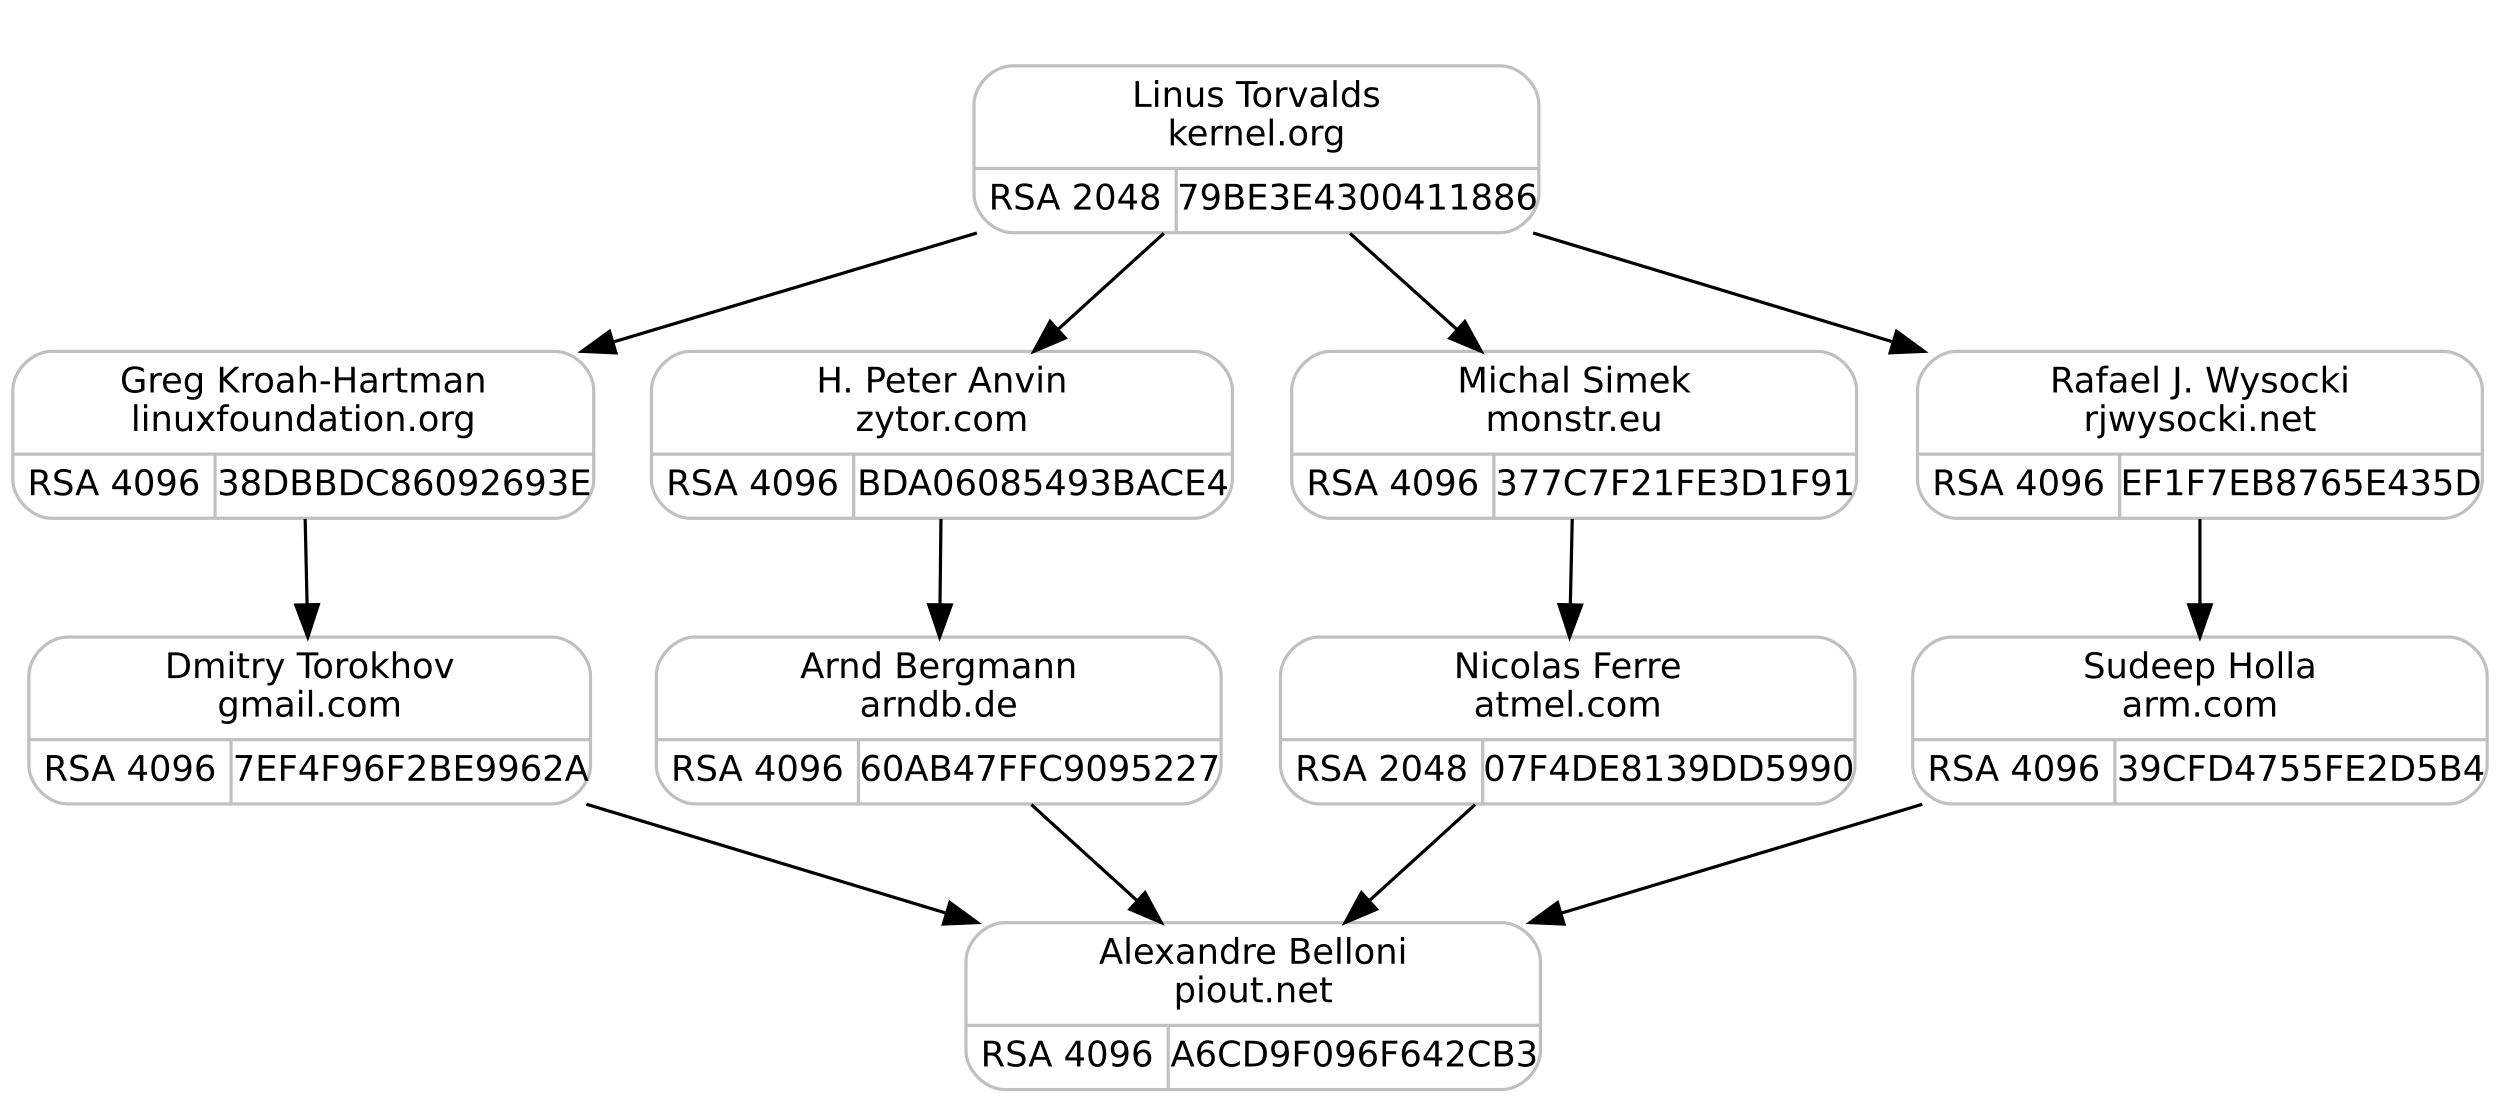
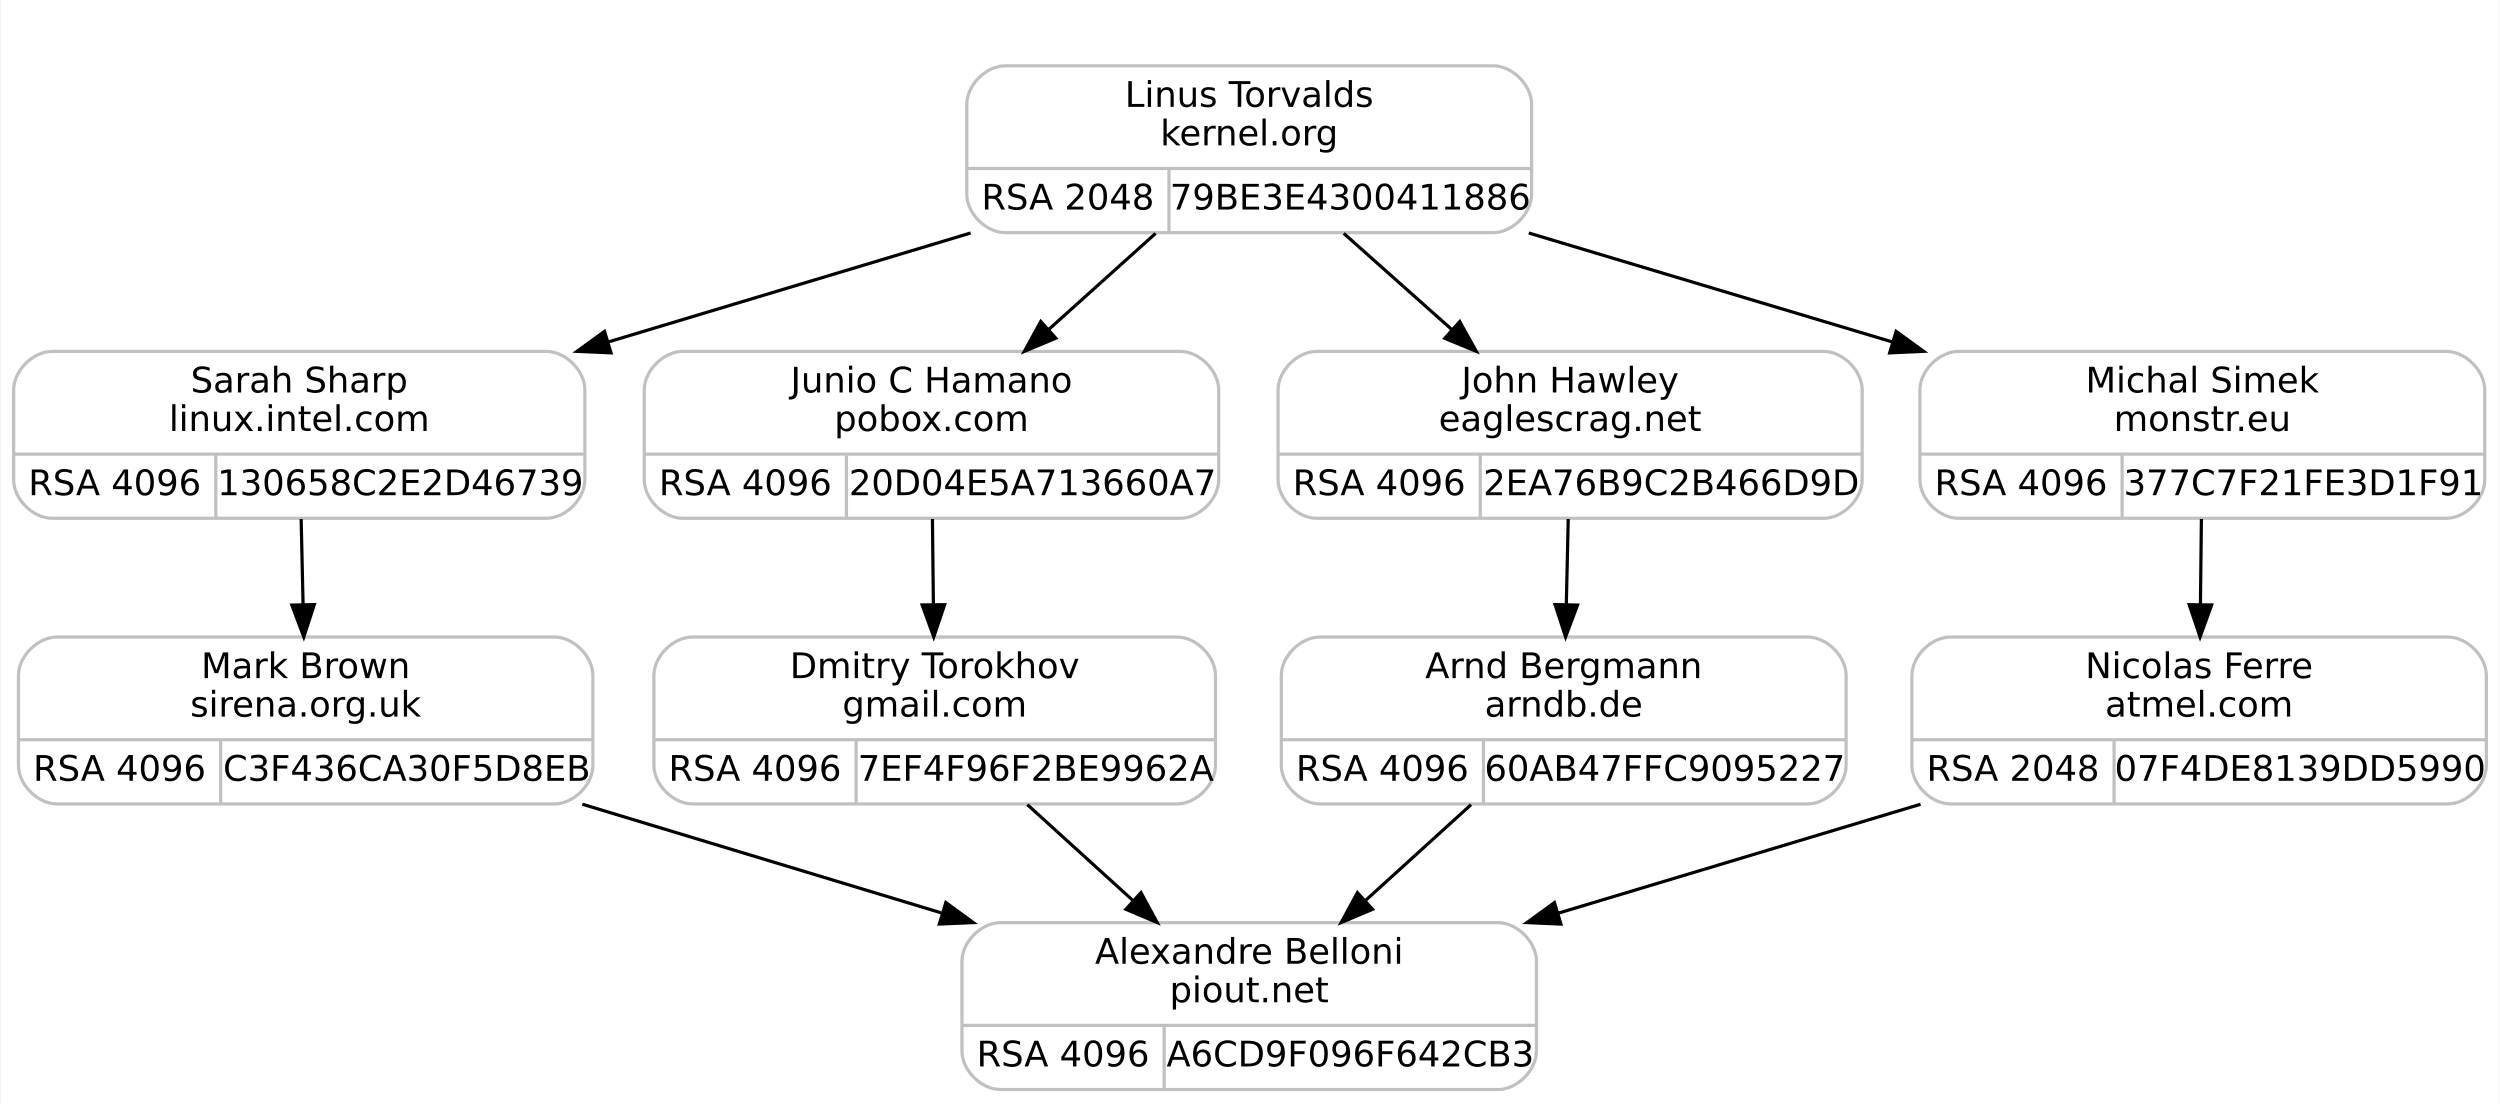
- <svg xmlns="http://www.w3.org/2000/svg" width="779pt" height="344pt" viewBox="0.00 0.00 779.00 344.00">
+ <svg xmlns="http://www.w3.org/2000/svg" width="779pt" height="344pt" viewBox="0.00 0.00 778.50 344.00">
  <g id="graph0" class="graph" transform="scale(1 1) rotate(0) translate(4 340)">
-     <polygon fill="#ffffff" stroke="transparent" points="-4,4 -4,-340 775,-340 775,4 -4,4" />
+     <polygon fill="#ffffff" stroke="transparent" points="-4,4 -4,-340 774.5,-340 774.5,4 -4,4" />
    <g id="clust1" class="cluster">
-       <polygon fill="none" stroke="#ffffff" points="291.5,-259 291.5,-328 483.5,-328 483.5,-259 291.5,-259" />
+       <polygon fill="none" stroke="#ffffff" points="289,-259 289,-328 481,-328 481,-259 289,-259" />
    </g>
    <g id="node1" class="node">
-       <path fill="none" stroke="#c0c0c0" d="M12,-178.5C12,-178.5 169,-178.5 169,-178.5 175,-178.5 181,-184.5 181,-190.5 181,-190.5 181,-218.5 181,-218.5 181,-224.5 175,-230.5 169,-230.5 169,-230.5 12,-230.5 12,-230.5 6,-230.5 0,-224.5 0,-218.5 0,-218.5 0,-190.5 0,-190.5 0,-184.5 6,-178.5 12,-178.5" />
-       <text text-anchor="middle" x="90.5" y="-217.7" font-family="droid sans,dejavu sans,helvetica" font-size="11.00" fill="#000000">Greg Kroah-Hartman</text>
-       <text text-anchor="middle" x="90.5" y="-205.7" font-family="droid sans,dejavu sans,helvetica" font-size="11.00" fill="#000000">linuxfoundation.org</text>
-       <polyline fill="none" stroke="#c0c0c0" points="0,-198.5 181,-198.5 " />
+       <path fill="none" stroke="#c0c0c0" d="M12,-178.5C12,-178.5 166,-178.5 166,-178.5 172,-178.5 178,-184.5 178,-190.5 178,-190.5 178,-218.5 178,-218.5 178,-224.5 172,-230.5 166,-230.5 166,-230.5 12,-230.5 12,-230.5 6,-230.5 0,-224.5 0,-218.5 0,-218.5 0,-190.5 0,-190.5 0,-184.5 6,-178.5 12,-178.5" />
+       <text text-anchor="middle" x="89" y="-217.7" font-family="droid sans,dejavu sans,helvetica" font-size="11.00" fill="#000000">Sarah Sharp</text>
+       <text text-anchor="middle" x="89" y="-205.7" font-family="droid sans,dejavu sans,helvetica" font-size="11.00" fill="#000000">linux.intel.com</text>
+       <polyline fill="none" stroke="#c0c0c0" points="0,-198.5 178,-198.5 " />
      <text text-anchor="middle" x="31.5" y="-185.7" font-family="droid sans,dejavu sans,helvetica" font-size="11.00" fill="#000000">RSA 4096</text>
      <polyline fill="none" stroke="#c0c0c0" points="63,-178.5 63,-198.5 " />
-       <text text-anchor="middle" x="122" y="-185.7" font-family="droid sans,dejavu sans,helvetica" font-size="11.00" fill="#000000">38DBBDC86092693E</text>
+       <text text-anchor="middle" x="120.5" y="-185.7" font-family="droid sans,dejavu sans,helvetica" font-size="11.00" fill="#000000">130658C2E2D46739</text>
    </g>
    <g id="node3" class="node">
-       <path fill="none" stroke="#c0c0c0" d="M17,-89.5C17,-89.5 168,-89.5 168,-89.5 174,-89.5 180,-95.5 180,-101.5 180,-101.5 180,-129.5 180,-129.5 180,-135.5 174,-141.5 168,-141.5 168,-141.5 17,-141.5 17,-141.5 11,-141.5 5,-135.5 5,-129.5 5,-129.5 5,-101.5 5,-101.5 5,-95.5 11,-89.5 17,-89.5" />
-       <text text-anchor="middle" x="92.5" y="-128.7" font-family="droid sans,dejavu sans,helvetica" font-size="11.00" fill="#000000">Dmitry Torokhov</text>
-       <text text-anchor="middle" x="92.5" y="-116.7" font-family="droid sans,dejavu sans,helvetica" font-size="11.00" fill="#000000">gmail.com</text>
-       <polyline fill="none" stroke="#c0c0c0" points="5,-109.5 180,-109.5 " />
-       <text text-anchor="middle" x="36.5" y="-96.7" font-family="droid sans,dejavu sans,helvetica" font-size="11.00" fill="#000000">RSA 4096</text>
-       <polyline fill="none" stroke="#c0c0c0" points="68,-89.5 68,-109.5 " />
-       <text text-anchor="middle" x="124" y="-96.7" font-family="droid sans,dejavu sans,helvetica" font-size="11.00" fill="#000000">7EF4F96F2BE9962A</text>
+       <path fill="none" stroke="#c0c0c0" d="M13.5,-89.5C13.5,-89.5 168.5,-89.5 168.5,-89.5 174.5,-89.5 180.5,-95.5 180.5,-101.5 180.5,-101.5 180.5,-129.5 180.5,-129.5 180.5,-135.5 174.5,-141.5 168.5,-141.5 168.5,-141.5 13.5,-141.5 13.5,-141.5 7.5,-141.5 1.5,-135.5 1.5,-129.5 1.5,-129.5 1.5,-101.5 1.5,-101.5 1.5,-95.5 7.5,-89.5 13.5,-89.5" />
+       <text text-anchor="middle" x="91" y="-128.7" font-family="droid sans,dejavu sans,helvetica" font-size="11.00" fill="#000000">Mark Brown</text>
+       <text text-anchor="middle" x="91" y="-116.7" font-family="droid sans,dejavu sans,helvetica" font-size="11.00" fill="#000000">sirena.org.uk</text>
+       <polyline fill="none" stroke="#c0c0c0" points="1.5,-109.5 180.5,-109.5 " />
+       <text text-anchor="middle" x="33" y="-96.7" font-family="droid sans,dejavu sans,helvetica" font-size="11.00" fill="#000000">RSA 4096</text>
+       <polyline fill="none" stroke="#c0c0c0" points="64.5,-89.5 64.5,-109.5 " />
+       <text text-anchor="middle" x="122.5" y="-96.7" font-family="droid sans,dejavu sans,helvetica" font-size="11.00" fill="#000000">C3F436CA30F5D8EB</text>
    </g>
    <g id="edge2" class="edge">
-       <path fill="none" stroke="#000000" d="M91.089,-178.278C91.276,-169.95 91.487,-160.587 91.687,-151.684" />
-       <polygon fill="#000000" stroke="#000000" points="95.189,-151.61 91.915,-141.534 88.191,-151.453 95.189,-151.61" />
+       <path fill="none" stroke="#000000" d="M89.589,-178.278C89.776,-169.95 89.987,-160.587 90.187,-151.684" />
+       <polygon fill="#000000" stroke="#000000" points="93.689,-151.61 90.415,-141.534 86.691,-151.453 93.689,-151.61" />
    </g>
    <g id="node2" class="node">
-       <path fill="none" stroke="#c0c0c0" d="M311.5,-267.5C311.5,-267.5 463.5,-267.5 463.5,-267.5 469.5,-267.5 475.5,-273.5 475.5,-279.5 475.5,-279.5 475.5,-307.5 475.5,-307.5 475.5,-313.5 469.5,-319.5 463.5,-319.5 463.5,-319.5 311.5,-319.5 311.5,-319.5 305.5,-319.5 299.5,-313.5 299.5,-307.5 299.5,-307.5 299.5,-279.5 299.5,-279.5 299.5,-273.5 305.5,-267.5 311.5,-267.5" />
-       <text text-anchor="middle" x="387.5" y="-306.7" font-family="droid sans,dejavu sans,helvetica" font-size="11.00" fill="#000000">Linus Torvalds</text>
-       <text text-anchor="middle" x="387.5" y="-294.7" font-family="droid sans,dejavu sans,helvetica" font-size="11.00" fill="#000000">kernel.org</text>
-       <polyline fill="none" stroke="#c0c0c0" points="299.5,-287.5 475.5,-287.5 " />
-       <text text-anchor="middle" x="331" y="-274.7" font-family="droid sans,dejavu sans,helvetica" font-size="11.00" fill="#000000">RSA 2048</text>
-       <polyline fill="none" stroke="#c0c0c0" points="362.5,-267.5 362.5,-287.5 " />
-       <text text-anchor="middle" x="419" y="-274.7" font-family="droid sans,dejavu sans,helvetica" font-size="11.00" fill="#000000">79BE3E4300411886</text>
+       <path fill="none" stroke="#c0c0c0" d="M309,-267.5C309,-267.5 461,-267.5 461,-267.5 467,-267.5 473,-273.5 473,-279.5 473,-279.5 473,-307.5 473,-307.5 473,-313.5 467,-319.5 461,-319.5 461,-319.5 309,-319.5 309,-319.5 303,-319.5 297,-313.5 297,-307.5 297,-307.5 297,-279.5 297,-279.5 297,-273.5 303,-267.5 309,-267.5" />
+       <text text-anchor="middle" x="385" y="-306.7" font-family="droid sans,dejavu sans,helvetica" font-size="11.00" fill="#000000">Linus Torvalds</text>
+       <text text-anchor="middle" x="385" y="-294.7" font-family="droid sans,dejavu sans,helvetica" font-size="11.00" fill="#000000">kernel.org</text>
+       <polyline fill="none" stroke="#c0c0c0" points="297,-287.5 473,-287.5 " />
+       <text text-anchor="middle" x="328.5" y="-274.7" font-family="droid sans,dejavu sans,helvetica" font-size="11.00" fill="#000000">RSA 2048</text>
+       <polyline fill="none" stroke="#c0c0c0" points="360,-267.5 360,-287.5 " />
+       <text text-anchor="middle" x="416.5" y="-274.7" font-family="droid sans,dejavu sans,helvetica" font-size="11.00" fill="#000000">79BE3E4300411886</text>
    </g>
    <g id="edge1" class="edge">
-       <path fill="none" stroke="#000000" d="M300.397,-267.398C264.808,-256.734 223.51,-244.358 187.008,-233.42" />
-       <polygon fill="#000000" stroke="#000000" points="187.929,-230.042 177.345,-230.524 185.919,-236.748 187.929,-230.042" />
+       <path fill="none" stroke="#000000" d="M298.19,-267.398C262.722,-256.734 221.562,-244.358 185.183,-233.42" />
+       <polygon fill="#000000" stroke="#000000" points="186.137,-230.052 175.552,-230.524 184.121,-236.756 186.137,-230.052" />
    </g>
    <g id="node5" class="node">
-       <path fill="none" stroke="#c0c0c0" d="M211,-178.5C211,-178.5 368,-178.5 368,-178.5 374,-178.5 380,-184.5 380,-190.5 380,-190.5 380,-218.5 380,-218.5 380,-224.5 374,-230.5 368,-230.5 368,-230.5 211,-230.5 211,-230.5 205,-230.5 199,-224.5 199,-218.5 199,-218.5 199,-190.5 199,-190.5 199,-184.5 205,-178.5 211,-178.5" />
-       <text text-anchor="middle" x="289.5" y="-217.7" font-family="droid sans,dejavu sans,helvetica" font-size="11.00" fill="#000000">H. Peter Anvin</text>
-       <text text-anchor="middle" x="289.5" y="-205.7" font-family="droid sans,dejavu sans,helvetica" font-size="11.00" fill="#000000">zytor.com</text>
-       <polyline fill="none" stroke="#c0c0c0" points="199,-198.5 380,-198.5 " />
-       <text text-anchor="middle" x="230.5" y="-185.7" font-family="droid sans,dejavu sans,helvetica" font-size="11.00" fill="#000000">RSA 4096</text>
-       <polyline fill="none" stroke="#c0c0c0" points="262,-178.5 262,-198.5 " />
-       <text text-anchor="middle" x="321" y="-185.7" font-family="droid sans,dejavu sans,helvetica" font-size="11.00" fill="#000000">BDA06085493BACE4</text>
+       <path fill="none" stroke="#c0c0c0" d="M208.5,-178.5C208.5,-178.5 363.5,-178.5 363.5,-178.5 369.5,-178.5 375.5,-184.5 375.5,-190.5 375.5,-190.5 375.5,-218.5 375.5,-218.5 375.5,-224.5 369.5,-230.5 363.5,-230.5 363.5,-230.5 208.5,-230.5 208.5,-230.5 202.5,-230.5 196.5,-224.5 196.5,-218.5 196.5,-218.5 196.5,-190.5 196.5,-190.5 196.5,-184.5 202.5,-178.5 208.5,-178.5" />
+       <text text-anchor="middle" x="286" y="-217.7" font-family="droid sans,dejavu sans,helvetica" font-size="11.00" fill="#000000">Junio C Hamano</text>
+       <text text-anchor="middle" x="286" y="-205.7" font-family="droid sans,dejavu sans,helvetica" font-size="11.00" fill="#000000">pobox.com</text>
+       <polyline fill="none" stroke="#c0c0c0" points="196.5,-198.5 375.5,-198.5 " />
+       <text text-anchor="middle" x="228" y="-185.7" font-family="droid sans,dejavu sans,helvetica" font-size="11.00" fill="#000000">RSA 4096</text>
+       <polyline fill="none" stroke="#c0c0c0" points="259.5,-178.5 259.5,-198.5 " />
+       <text text-anchor="middle" x="317.5" y="-185.7" font-family="droid sans,dejavu sans,helvetica" font-size="11.00" fill="#000000">20D04E5A713660A7</text>
    </g>
    <g id="edge4" class="edge">
-       <path fill="none" stroke="#000000" d="M358.627,-267.278C348.359,-257.954 336.664,-247.333 325.851,-237.513" />
-       <polygon fill="#000000" stroke="#000000" points="327.923,-234.666 318.167,-230.534 323.217,-239.848 327.923,-234.666" />
+       <path fill="none" stroke="#000000" d="M355.832,-267.278C345.359,-257.863 333.416,-247.126 322.404,-237.227" />
+       <polygon fill="#000000" stroke="#000000" points="324.736,-234.617 314.959,-230.534 320.056,-239.822 324.736,-234.617" />
    </g>
    <g id="node7" class="node">
-       <path fill="none" stroke="#c0c0c0" d="M410.5,-178.5C410.5,-178.5 562.5,-178.5 562.5,-178.5 568.5,-178.5 574.5,-184.5 574.5,-190.5 574.5,-190.5 574.5,-218.5 574.5,-218.5 574.5,-224.5 568.5,-230.5 562.5,-230.5 562.5,-230.5 410.5,-230.5 410.5,-230.5 404.5,-230.5 398.5,-224.5 398.5,-218.5 398.5,-218.5 398.5,-190.5 398.5,-190.5 398.5,-184.5 404.5,-178.5 410.5,-178.5" />
-       <text text-anchor="middle" x="486.5" y="-217.7" font-family="droid sans,dejavu sans,helvetica" font-size="11.00" fill="#000000">Michal Simek</text>
-       <text text-anchor="middle" x="486.5" y="-205.7" font-family="droid sans,dejavu sans,helvetica" font-size="11.00" fill="#000000">monstr.eu</text>
-       <polyline fill="none" stroke="#c0c0c0" points="398.5,-198.5 574.5,-198.5 " />
-       <text text-anchor="middle" x="430" y="-185.7" font-family="droid sans,dejavu sans,helvetica" font-size="11.00" fill="#000000">RSA 4096</text>
-       <polyline fill="none" stroke="#c0c0c0" points="461.5,-178.5 461.5,-198.5 " />
-       <text text-anchor="middle" x="518" y="-185.7" font-family="droid sans,dejavu sans,helvetica" font-size="11.00" fill="#000000">377C7F21FE3D1F91</text>
+       <path fill="none" stroke="#c0c0c0" d="M406,-178.5C406,-178.5 564,-178.5 564,-178.5 570,-178.5 576,-184.5 576,-190.5 576,-190.5 576,-218.5 576,-218.5 576,-224.5 570,-230.5 564,-230.5 564,-230.5 406,-230.5 406,-230.5 400,-230.5 394,-224.5 394,-218.5 394,-218.5 394,-190.5 394,-190.5 394,-184.5 400,-178.5 406,-178.5" />
+       <text text-anchor="middle" x="485" y="-217.7" font-family="droid sans,dejavu sans,helvetica" font-size="11.00" fill="#000000">John Hawley</text>
+       <text text-anchor="middle" x="485" y="-205.7" font-family="droid sans,dejavu sans,helvetica" font-size="11.00" fill="#000000">eaglescrag.net</text>
+       <polyline fill="none" stroke="#c0c0c0" points="394,-198.5 576,-198.5 " />
+       <text text-anchor="middle" x="425.5" y="-185.7" font-family="droid sans,dejavu sans,helvetica" font-size="11.00" fill="#000000">RSA 4096</text>
+       <polyline fill="none" stroke="#c0c0c0" points="457,-178.5 457,-198.5 " />
+       <text text-anchor="middle" x="516.5" y="-185.7" font-family="droid sans,dejavu sans,helvetica" font-size="11.00" fill="#000000">2EA76B9C2B466D9D</text>
    </g>
    <g id="edge7" class="edge">
-       <path fill="none" stroke="#000000" d="M416.668,-267.278C427.141,-257.863 439.084,-247.126 450.096,-237.227" />
-       <polygon fill="#000000" stroke="#000000" points="452.444,-239.822 457.541,-230.534 447.764,-234.617 452.444,-239.822" />
+       <path fill="none" stroke="#000000" d="M414.462,-267.278C425.041,-257.863 437.105,-247.126 448.228,-237.227" />
+       <polygon fill="#000000" stroke="#000000" points="450.605,-239.797 455.748,-230.534 445.951,-234.568 450.605,-239.797" />
    </g>
    <g id="node9" class="node">
-       <path fill="none" stroke="#c0c0c0" d="M605.5,-178.5C605.5,-178.5 757.5,-178.5 757.5,-178.5 763.5,-178.5 769.5,-184.5 769.5,-190.5 769.5,-190.5 769.5,-218.5 769.5,-218.5 769.5,-224.5 763.5,-230.5 757.5,-230.5 757.5,-230.5 605.5,-230.5 605.5,-230.5 599.5,-230.5 593.5,-224.5 593.5,-218.5 593.5,-218.5 593.5,-190.5 593.5,-190.5 593.5,-184.5 599.5,-178.5 605.5,-178.5" />
-       <text text-anchor="middle" x="681.5" y="-217.7" font-family="droid sans,dejavu sans,helvetica" font-size="11.00" fill="#000000">Rafael J. Wysocki</text>
-       <text text-anchor="middle" x="681.5" y="-205.7" font-family="droid sans,dejavu sans,helvetica" font-size="11.00" fill="#000000">rjwysocki.net</text>
-       <polyline fill="none" stroke="#c0c0c0" points="593.5,-198.5 769.5,-198.5 " />
-       <text text-anchor="middle" x="625" y="-185.7" font-family="droid sans,dejavu sans,helvetica" font-size="11.00" fill="#000000">RSA 4096</text>
-       <polyline fill="none" stroke="#c0c0c0" points="656.5,-178.5 656.5,-198.5 " />
-       <text text-anchor="middle" x="713" y="-185.7" font-family="droid sans,dejavu sans,helvetica" font-size="11.00" fill="#000000">EF1F7EB8765E435D</text>
+       <path fill="none" stroke="#c0c0c0" d="M606,-178.5C606,-178.5 758,-178.5 758,-178.5 764,-178.5 770,-184.5 770,-190.5 770,-190.5 770,-218.5 770,-218.5 770,-224.5 764,-230.5 758,-230.5 758,-230.5 606,-230.5 606,-230.5 600,-230.5 594,-224.5 594,-218.5 594,-218.5 594,-190.5 594,-190.5 594,-184.5 600,-178.5 606,-178.5" />
+       <text text-anchor="middle" x="682" y="-217.7" font-family="droid sans,dejavu sans,helvetica" font-size="11.00" fill="#000000">Michal Simek</text>
+       <text text-anchor="middle" x="682" y="-205.7" font-family="droid sans,dejavu sans,helvetica" font-size="11.00" fill="#000000">monstr.eu</text>
+       <polyline fill="none" stroke="#c0c0c0" points="594,-198.5 770,-198.5 " />
+       <text text-anchor="middle" x="625.5" y="-185.7" font-family="droid sans,dejavu sans,helvetica" font-size="11.00" fill="#000000">RSA 4096</text>
+       <polyline fill="none" stroke="#c0c0c0" points="657,-178.5 657,-198.5 " />
+       <text text-anchor="middle" x="713.5" y="-185.7" font-family="droid sans,dejavu sans,helvetica" font-size="11.00" fill="#000000">377C7F21FE3D1F91</text>
    </g>
    <g id="edge10" class="edge">
-       <path fill="none" stroke="#000000" d="M473.723,-267.398C508.802,-256.779 549.486,-244.464 585.505,-233.56" />
-       <polygon fill="#000000" stroke="#000000" points="586.975,-236.772 595.532,-230.524 584.947,-230.072 586.975,-236.772" />
+       <path fill="none" stroke="#000000" d="M472.103,-267.398C507.692,-256.734 548.99,-244.358 585.492,-233.42" />
+       <polygon fill="#000000" stroke="#000000" points="586.581,-236.748 595.155,-230.524 584.571,-230.042 586.581,-236.748" />
    </g>
    <g id="node4" class="node">
-       <path fill="none" stroke="#c0c0c0" d="M309,-.5C309,-.5 464,-.5 464,-.5 470,-.5 476,-6.5 476,-12.5 476,-12.5 476,-40.5 476,-40.5 476,-46.5 470,-52.5 464,-52.5 464,-52.5 309,-52.5 309,-52.5 303,-52.5 297,-46.5 297,-40.5 297,-40.5 297,-12.5 297,-12.5 297,-6.5 303,-.5 309,-.5" />
-       <text text-anchor="middle" x="386.5" y="-39.7" font-family="droid sans,dejavu sans,helvetica" font-size="11.00" fill="#000000">Alexandre Belloni</text>
-       <text text-anchor="middle" x="386.5" y="-27.7" font-family="droid sans,dejavu sans,helvetica" font-size="11.00" fill="#000000">piout.net</text>
-       <polyline fill="none" stroke="#c0c0c0" points="297,-20.5 476,-20.5 " />
-       <text text-anchor="middle" x="328.5" y="-7.7" font-family="droid sans,dejavu sans,helvetica" font-size="11.00" fill="#000000">RSA 4096</text>
-       <polyline fill="none" stroke="#c0c0c0" points="360,-.5 360,-20.5 " />
-       <text text-anchor="middle" x="418" y="-7.7" font-family="droid sans,dejavu sans,helvetica" font-size="11.00" fill="#000000">A6CD9F096F642CB3</text>
+       <path fill="none" stroke="#c0c0c0" d="M307.5,-.5C307.5,-.5 462.5,-.5 462.5,-.5 468.5,-.5 474.5,-6.5 474.5,-12.5 474.5,-12.5 474.5,-40.5 474.5,-40.5 474.5,-46.5 468.5,-52.5 462.5,-52.5 462.5,-52.5 307.5,-52.5 307.5,-52.5 301.5,-52.5 295.5,-46.5 295.5,-40.5 295.5,-40.5 295.5,-12.5 295.5,-12.5 295.5,-6.5 301.5,-.5 307.5,-.5" />
+       <text text-anchor="middle" x="385" y="-39.7" font-family="droid sans,dejavu sans,helvetica" font-size="11.00" fill="#000000">Alexandre Belloni</text>
+       <text text-anchor="middle" x="385" y="-27.7" font-family="droid sans,dejavu sans,helvetica" font-size="11.00" fill="#000000">piout.net</text>
+       <polyline fill="none" stroke="#c0c0c0" points="295.5,-20.5 474.5,-20.5 " />
+       <text text-anchor="middle" x="327" y="-7.7" font-family="droid sans,dejavu sans,helvetica" font-size="11.00" fill="#000000">RSA 4096</text>
+       <polyline fill="none" stroke="#c0c0c0" points="358.5,-.5 358.5,-20.5 " />
+       <text text-anchor="middle" x="416.5" y="-7.7" font-family="droid sans,dejavu sans,helvetica" font-size="11.00" fill="#000000">A6CD9F096F642CB3</text>
    </g>
    <g id="edge3" class="edge">
-       <path fill="none" stroke="#000000" d="M178.723,-89.398C213.802,-78.779 254.486,-66.463 290.505,-55.56" />
-       <polygon fill="#000000" stroke="#000000" points="291.975,-58.772 300.532,-52.524 289.947,-52.072 291.975,-58.772" />
+       <path fill="none" stroke="#000000" d="M177.223,-89.398C212.302,-78.779 252.986,-66.463 289.005,-55.56" />
+       <polygon fill="#000000" stroke="#000000" points="290.475,-58.772 299.032,-52.524 288.447,-52.072 290.475,-58.772" />
    </g>
    <g id="node6" class="node">
-       <path fill="none" stroke="#c0c0c0" d="M212.5,-89.5C212.5,-89.5 364.5,-89.5 364.5,-89.5 370.5,-89.5 376.5,-95.5 376.5,-101.5 376.5,-101.5 376.5,-129.5 376.5,-129.5 376.5,-135.5 370.5,-141.5 364.5,-141.5 364.5,-141.5 212.5,-141.5 212.5,-141.5 206.5,-141.5 200.5,-135.5 200.5,-129.5 200.5,-129.5 200.5,-101.5 200.5,-101.5 200.5,-95.5 206.5,-89.5 212.5,-89.5" />
-       <text text-anchor="middle" x="288.5" y="-128.7" font-family="droid sans,dejavu sans,helvetica" font-size="11.00" fill="#000000">Arnd Bergmann</text>
-       <text text-anchor="middle" x="288.5" y="-116.7" font-family="droid sans,dejavu sans,helvetica" font-size="11.00" fill="#000000">arndb.de</text>
-       <polyline fill="none" stroke="#c0c0c0" points="200.5,-109.5 376.5,-109.5 " />
-       <text text-anchor="middle" x="232" y="-96.7" font-family="droid sans,dejavu sans,helvetica" font-size="11.00" fill="#000000">RSA 4096</text>
-       <polyline fill="none" stroke="#c0c0c0" points="263.5,-89.5 263.5,-109.5 " />
-       <text text-anchor="middle" x="320" y="-96.7" font-family="droid sans,dejavu sans,helvetica" font-size="11.00" fill="#000000">60AB47FFC9095227</text>
+       <path fill="none" stroke="#c0c0c0" d="M211.5,-89.5C211.5,-89.5 362.5,-89.5 362.5,-89.5 368.5,-89.5 374.5,-95.5 374.5,-101.5 374.5,-101.5 374.5,-129.5 374.5,-129.5 374.5,-135.5 368.5,-141.5 362.5,-141.5 362.5,-141.5 211.5,-141.5 211.5,-141.5 205.5,-141.5 199.5,-135.5 199.5,-129.5 199.5,-129.5 199.5,-101.5 199.5,-101.5 199.5,-95.5 205.5,-89.5 211.5,-89.5" />
+       <text text-anchor="middle" x="287" y="-128.7" font-family="droid sans,dejavu sans,helvetica" font-size="11.00" fill="#000000">Dmitry Torokhov</text>
+       <text text-anchor="middle" x="287" y="-116.7" font-family="droid sans,dejavu sans,helvetica" font-size="11.00" fill="#000000">gmail.com</text>
+       <polyline fill="none" stroke="#c0c0c0" points="199.5,-109.5 374.5,-109.5 " />
+       <text text-anchor="middle" x="231" y="-96.7" font-family="droid sans,dejavu sans,helvetica" font-size="11.00" fill="#000000">RSA 4096</text>
+       <polyline fill="none" stroke="#c0c0c0" points="262.5,-89.5 262.5,-109.5 " />
+       <text text-anchor="middle" x="318.5" y="-96.7" font-family="droid sans,dejavu sans,helvetica" font-size="11.00" fill="#000000">7EF4F96F2BE9962A</text>
    </g>
    <g id="edge5" class="edge">
-       <path fill="none" stroke="#000000" d="M289.205,-178.278C289.112,-169.95 289.007,-160.587 288.907,-151.684" />
-       <polygon fill="#000000" stroke="#000000" points="292.405,-151.494 288.793,-141.534 285.405,-151.573 292.405,-151.494" />
+       <path fill="none" stroke="#000000" d="M286.295,-178.278C286.388,-169.95 286.493,-160.587 286.593,-151.684" />
+       <polygon fill="#000000" stroke="#000000" points="290.095,-151.573 286.707,-141.534 283.095,-151.494 290.095,-151.573" />
    </g>
    <g id="edge6" class="edge">
-       <path fill="none" stroke="#000000" d="M317.373,-89.278C327.641,-79.954 339.336,-69.333 350.149,-59.513" />
-       <polygon fill="#000000" stroke="#000000" points="352.783,-61.848 357.833,-52.534 348.077,-56.666 352.783,-61.848" />
+       <path fill="none" stroke="#000000" d="M315.873,-89.278C326.141,-79.954 337.836,-69.333 348.649,-59.513" />
+       <polygon fill="#000000" stroke="#000000" points="351.283,-61.848 356.333,-52.534 346.577,-56.666 351.283,-61.848" />
    </g>
    <g id="node8" class="node">
-       <path fill="none" stroke="#c0c0c0" d="M407,-89.5C407,-89.5 562,-89.5 562,-89.5 568,-89.5 574,-95.5 574,-101.5 574,-101.5 574,-129.5 574,-129.5 574,-135.5 568,-141.5 562,-141.5 562,-141.5 407,-141.5 407,-141.5 401,-141.5 395,-135.5 395,-129.5 395,-129.5 395,-101.5 395,-101.5 395,-95.5 401,-89.5 407,-89.5" />
-       <text text-anchor="middle" x="484.5" y="-128.7" font-family="droid sans,dejavu sans,helvetica" font-size="11.00" fill="#000000">Nicolas Ferre</text>
-       <text text-anchor="middle" x="484.5" y="-116.7" font-family="droid sans,dejavu sans,helvetica" font-size="11.00" fill="#000000">atmel.com</text>
-       <polyline fill="none" stroke="#c0c0c0" points="395,-109.5 574,-109.5 " />
-       <text text-anchor="middle" x="426.5" y="-96.7" font-family="droid sans,dejavu sans,helvetica" font-size="11.00" fill="#000000">RSA 2048</text>
+       <path fill="none" stroke="#c0c0c0" d="M407,-89.5C407,-89.5 559,-89.5 559,-89.5 565,-89.5 571,-95.5 571,-101.5 571,-101.5 571,-129.5 571,-129.5 571,-135.5 565,-141.5 559,-141.5 559,-141.5 407,-141.5 407,-141.5 401,-141.5 395,-135.5 395,-129.5 395,-129.5 395,-101.5 395,-101.5 395,-95.5 401,-89.5 407,-89.5" />
+       <text text-anchor="middle" x="483" y="-128.7" font-family="droid sans,dejavu sans,helvetica" font-size="11.00" fill="#000000">Arnd Bergmann</text>
+       <text text-anchor="middle" x="483" y="-116.7" font-family="droid sans,dejavu sans,helvetica" font-size="11.00" fill="#000000">arndb.de</text>
+       <polyline fill="none" stroke="#c0c0c0" points="395,-109.5 571,-109.5 " />
+       <text text-anchor="middle" x="426.5" y="-96.7" font-family="droid sans,dejavu sans,helvetica" font-size="11.00" fill="#000000">RSA 4096</text>
      <polyline fill="none" stroke="#c0c0c0" points="458,-89.5 458,-109.5 " />
-       <text text-anchor="middle" x="516" y="-96.7" font-family="droid sans,dejavu sans,helvetica" font-size="11.00" fill="#000000">07F4DE8139DD5990</text>
+       <text text-anchor="middle" x="514.5" y="-96.7" font-family="droid sans,dejavu sans,helvetica" font-size="11.00" fill="#000000">60AB47FFC9095227</text>
    </g>
    <g id="edge8" class="edge">
-       <path fill="none" stroke="#000000" d="M485.911,-178.278C485.724,-169.95 485.513,-160.587 485.313,-151.684" />
-       <polygon fill="#000000" stroke="#000000" points="488.809,-151.453 485.085,-141.534 481.811,-151.61 488.809,-151.453" />
+       <path fill="none" stroke="#000000" d="M484.411,-178.278C484.224,-169.95 484.013,-160.587 483.813,-151.684" />
+       <polygon fill="#000000" stroke="#000000" points="487.309,-151.453 483.585,-141.534 480.311,-151.61 487.309,-151.453" />
    </g>
    <g id="edge9" class="edge">
-       <path fill="none" stroke="#000000" d="M455.627,-89.278C445.359,-79.954 433.664,-69.333 422.851,-59.513" />
-       <polygon fill="#000000" stroke="#000000" points="424.923,-56.666 415.167,-52.534 420.217,-61.848 424.923,-56.666" />
+       <path fill="none" stroke="#000000" d="M454.127,-89.278C443.859,-79.954 432.164,-69.333 421.351,-59.513" />
+       <polygon fill="#000000" stroke="#000000" points="423.423,-56.666 413.667,-52.534 418.717,-61.848 423.423,-56.666" />
    </g>
    <g id="node10" class="node">
-       <path fill="none" stroke="#c0c0c0" d="M604,-89.5C604,-89.5 759,-89.5 759,-89.5 765,-89.5 771,-95.5 771,-101.5 771,-101.5 771,-129.5 771,-129.5 771,-135.5 765,-141.5 759,-141.5 759,-141.5 604,-141.5 604,-141.5 598,-141.5 592,-135.5 592,-129.5 592,-129.5 592,-101.5 592,-101.5 592,-95.5 598,-89.5 604,-89.5" />
-       <text text-anchor="middle" x="681.5" y="-128.7" font-family="droid sans,dejavu sans,helvetica" font-size="11.00" fill="#000000">Sudeep Holla</text>
-       <text text-anchor="middle" x="681.5" y="-116.7" font-family="droid sans,dejavu sans,helvetica" font-size="11.00" fill="#000000">arm.com</text>
-       <polyline fill="none" stroke="#c0c0c0" points="592,-109.5 771,-109.5 " />
-       <text text-anchor="middle" x="623.5" y="-96.7" font-family="droid sans,dejavu sans,helvetica" font-size="11.00" fill="#000000">RSA 4096</text>
-       <polyline fill="none" stroke="#c0c0c0" points="655,-89.5 655,-109.5 " />
-       <text text-anchor="middle" x="713" y="-96.7" font-family="droid sans,dejavu sans,helvetica" font-size="11.00" fill="#000000">39CFD4755FE2D5B4</text>
+       <path fill="none" stroke="#c0c0c0" d="M603.5,-89.5C603.5,-89.5 758.5,-89.5 758.5,-89.5 764.5,-89.5 770.5,-95.5 770.5,-101.5 770.5,-101.5 770.5,-129.5 770.5,-129.5 770.5,-135.5 764.5,-141.5 758.5,-141.5 758.5,-141.5 603.5,-141.5 603.5,-141.5 597.5,-141.5 591.5,-135.5 591.5,-129.5 591.5,-129.5 591.5,-101.5 591.5,-101.5 591.5,-95.5 597.5,-89.5 603.5,-89.5" />
+       <text text-anchor="middle" x="681" y="-128.7" font-family="droid sans,dejavu sans,helvetica" font-size="11.00" fill="#000000">Nicolas Ferre</text>
+       <text text-anchor="middle" x="681" y="-116.7" font-family="droid sans,dejavu sans,helvetica" font-size="11.00" fill="#000000">atmel.com</text>
+       <polyline fill="none" stroke="#c0c0c0" points="591.5,-109.5 770.5,-109.5 " />
+       <text text-anchor="middle" x="623" y="-96.7" font-family="droid sans,dejavu sans,helvetica" font-size="11.00" fill="#000000">RSA 2048</text>
+       <polyline fill="none" stroke="#c0c0c0" points="654.5,-89.5 654.5,-109.5 " />
+       <text text-anchor="middle" x="712.5" y="-96.7" font-family="droid sans,dejavu sans,helvetica" font-size="11.00" fill="#000000">07F4DE8139DD5990</text>
    </g>
    <g id="edge11" class="edge">
-       <path fill="none" stroke="#000000" d="M681.5,-178.278C681.5,-169.95 681.5,-160.587 681.5,-151.684" />
-       <polygon fill="#000000" stroke="#000000" points="685,-151.534 681.5,-141.534 678,-151.534 685,-151.534" />
+       <path fill="none" stroke="#000000" d="M681.705,-178.278C681.612,-169.95 681.507,-160.587 681.407,-151.684" />
+       <polygon fill="#000000" stroke="#000000" points="684.905,-151.494 681.293,-141.534 677.905,-151.573 684.905,-151.494" />
    </g>
    <g id="edge12" class="edge">
-       <path fill="none" stroke="#000000" d="M594.984,-89.398C559.635,-78.734 518.614,-66.358 482.358,-55.42" />
-       <polygon fill="#000000" stroke="#000000" points="483.345,-52.062 472.76,-52.524 481.323,-58.764 483.345,-52.062" />
+       <path fill="none" stroke="#000000" d="M594.19,-89.398C558.722,-78.734 517.562,-66.358 481.183,-55.42" />
+       <polygon fill="#000000" stroke="#000000" points="482.137,-52.052 471.552,-52.524 480.121,-58.755 482.137,-52.052" />
    </g>
  </g>
</svg>
